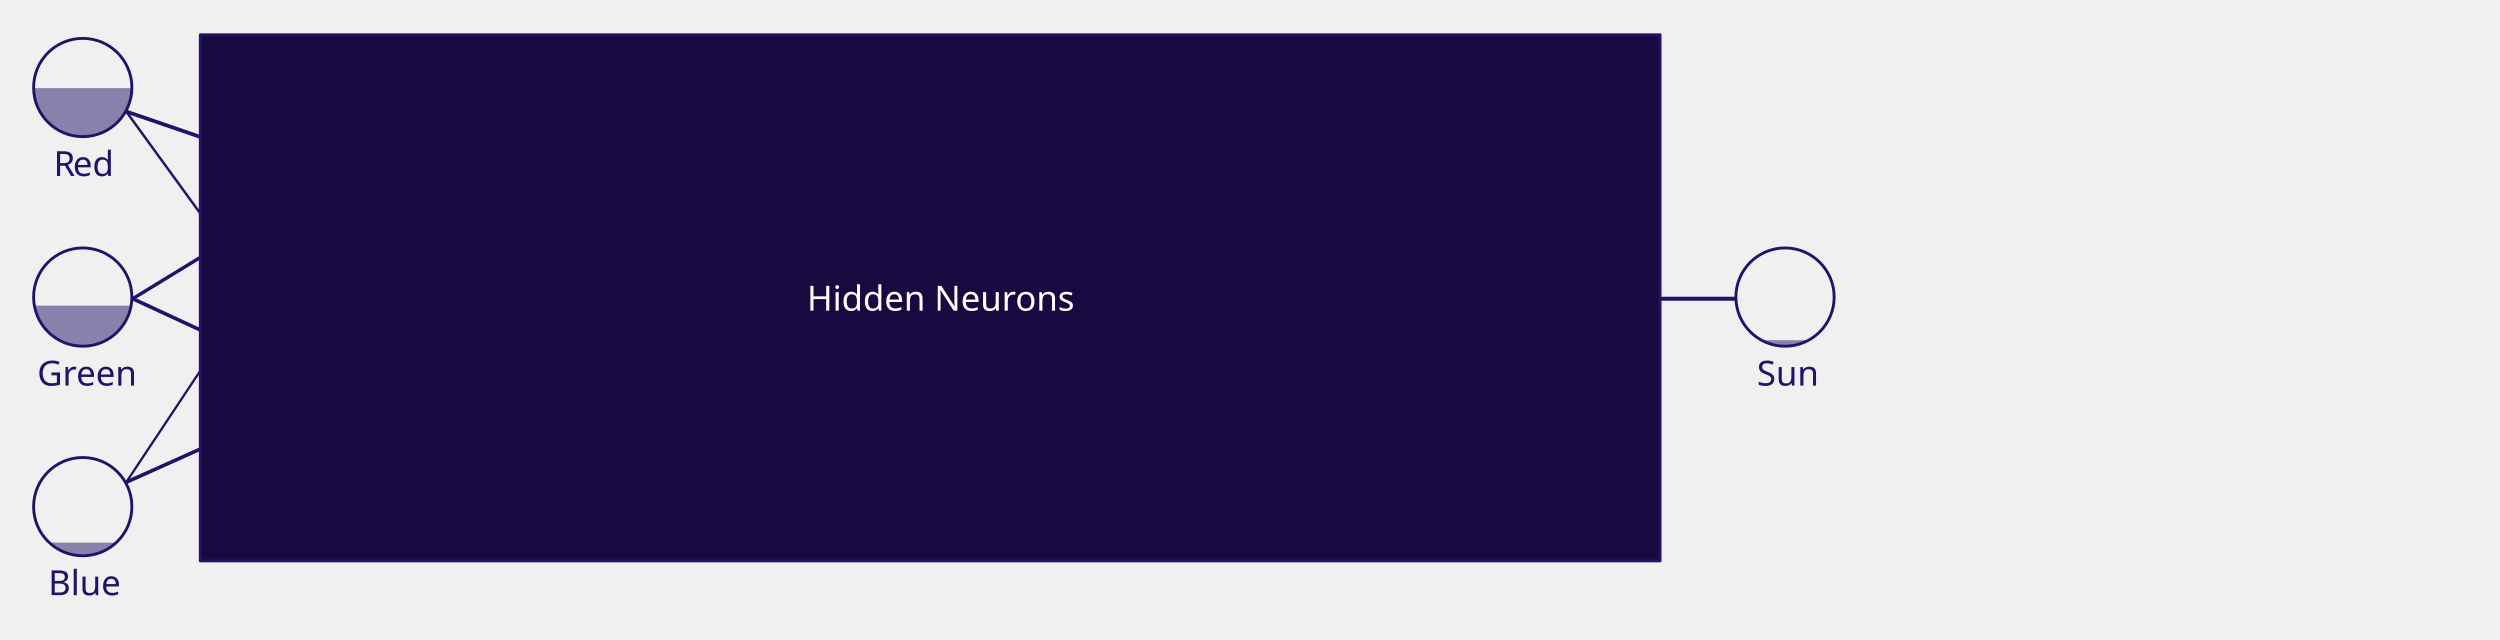
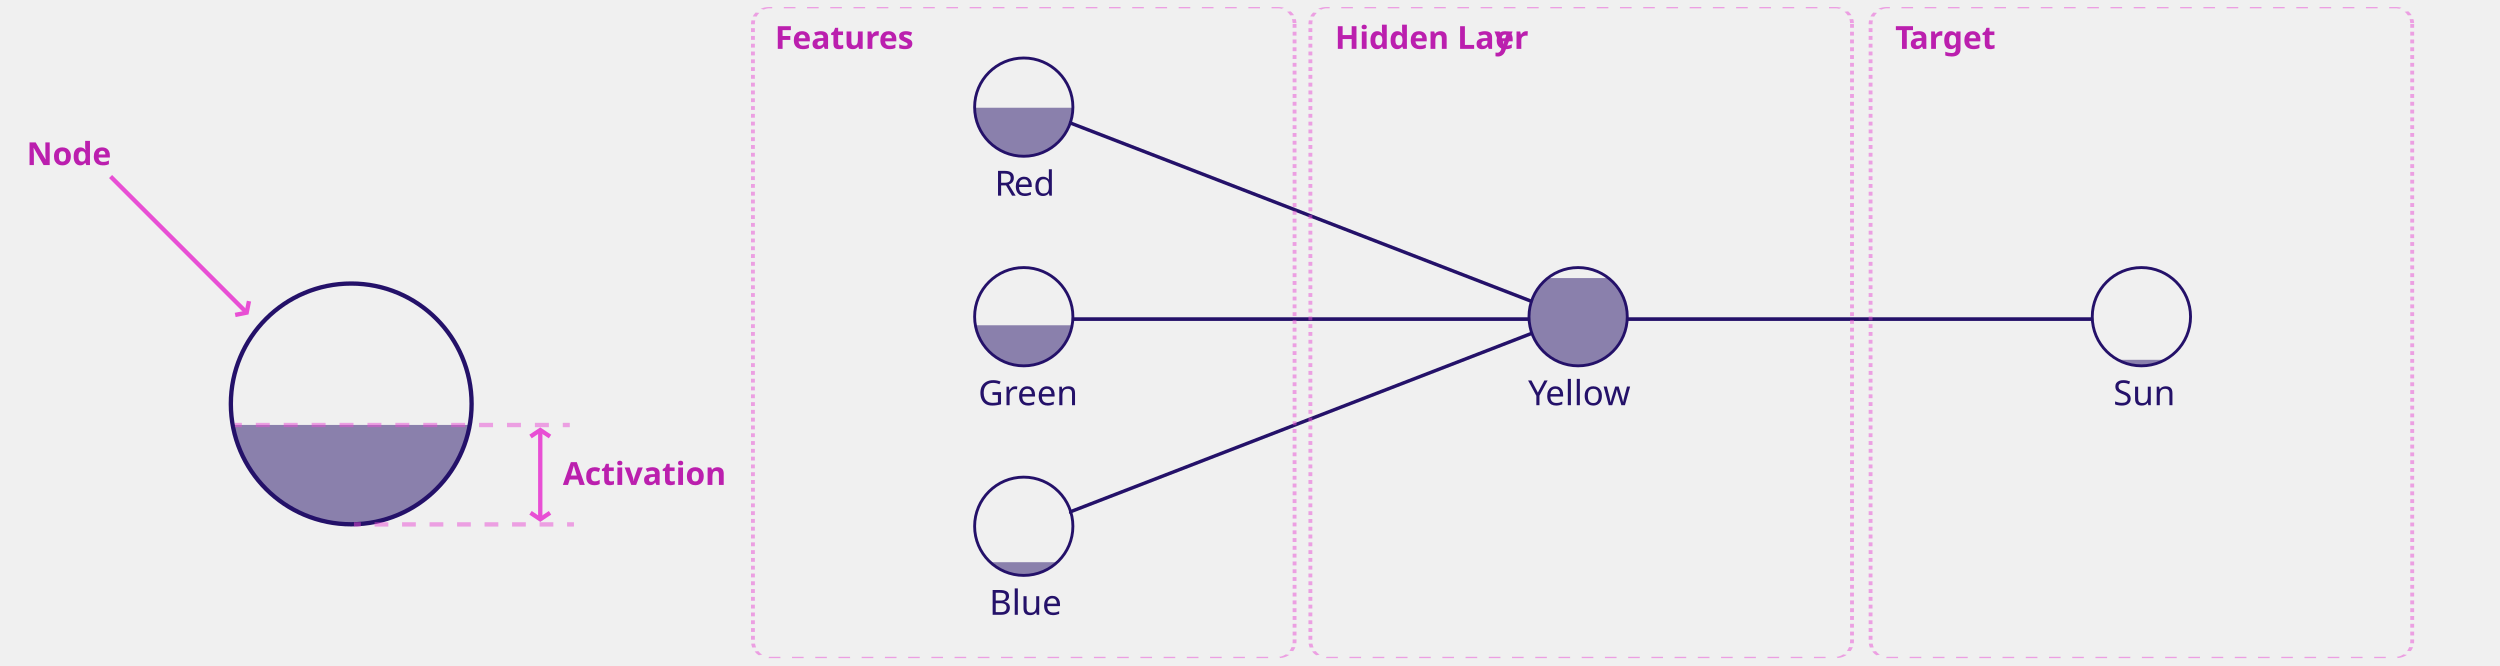
- <svg xmlns="http://www.w3.org/2000/svg" width="100%" height="100%" viewBox="0 0 1729 442" version="1.1" xml:space="preserve" style="fill-rule:evenodd;clip-rule:evenodd;stroke-linejoin:round;stroke-miterlimit:1.5;">
-   <g transform="matrix(1,0,0,1,-1950.45,0)">
-     <g id="Artboard1" transform="matrix(1.60022,0,0,0.408766,1950.45,0)">
+ <svg xmlns="http://www.w3.org/2000/svg" width="100%" height="100%" viewBox="0 0 1729 460" version="1.1" xml:space="preserve" style="fill-rule:evenodd;clip-rule:evenodd;stroke-linejoin:round;stroke-miterlimit:1.5;">
+   <g transform="matrix(1,0,0,1,-1950.45,-653.645)">
+     <g id="Artboard1" transform="matrix(1.60022,0,0,0.425448,1950.45,653.645)">
      <rect x="0" y="0" width="1080" height="1080" style="fill:none;" />
-       <g transform="matrix(0.562274,0,0,1.66418,-11.997,-37.6514)">
+       <g transform="matrix(0.562274,0,0,1.59893,466.062,-4.28132)">
+         <g transform="matrix(4.63315,0,0,6.12815,-1399.16,-5888.88)">
+           <g transform="matrix(5.75714,0,0,5.75714,393.239,1028.62)">
+                     </g>
+           <text x="376.595px" y="1028.62px" style="font-family:'BwQuintaPro-Medium', 'Bw Quinta Pro';font-weight:500;font-size:5.757px;fill:rgb(36,17,105);">Y<tspan x="379.457px " y="1028.62px ">e</tspan>llo<tspan x="389.071px " y="1028.62px ">w</tspan>
+           </text>
+         </g>
+         <g transform="matrix(1.11141,0,0,1.47003,-2066.46,-938.25)">
+           <path d="M2225.93,832.372C2233.85,838.596 2238.94,848.26 2238.94,859.103C2238.94,877.857 2223.71,893.084 2204.96,893.084C2186.2,893.084 2170.98,877.857 2170.98,859.103C2170.98,848.26 2176.07,838.596 2183.99,832.372L2225.93,832.372Z" style="fill:rgb(36,17,105);fill-opacity:0.5;" />
+         </g>
+         <g transform="matrix(0.436167,0,0,0.576907,-487.36,253.372)">
+           <circle cx="1998.09" cy="123.558" r="86.588" style="fill:none;stroke:rgb(36,17,105);stroke-width:5.1px;" />
+         </g>
+       </g>
+       <g transform="matrix(0.562274,0,0,1.59893,394.7,-4.28132)">
        <g transform="matrix(4.63315,0,0,6.12815,-1682.27,-6101.94)">
          <g transform="matrix(5.75714,0,0,5.75714,386.135,1028.62)">
                    </g>
          <text x="376.595px" y="1028.62px" style="font-family:'BwQuintaPro-Medium', 'Bw Quinta Pro';font-weight:500;font-size:5.757px;fill:rgb(36,17,105);">R<tspan x="379.796px " y="1028.62px ">e</tspan>d</text>
        </g>
        <g transform="matrix(0.436167,0,0,0.576907,-786.566,40.3078)">
          <path d="M2084.67,124.615C2084.11,171.918 2045.53,210.146 1998.09,210.146C1950.65,210.146 1912.08,171.918 1911.51,124.615L2084.67,124.615Z" style="fill:rgb(36,17,105);fill-opacity:0.5;" />
        </g>
        <g transform="matrix(0.436167,0,0,0.576907,-786.566,40.3078)">
          <circle cx="1998.09" cy="123.558" r="86.588" style="fill:none;stroke:rgb(36,17,105);stroke-width:5.1px;" />
        </g>
      </g>
-       <g transform="matrix(0.562274,0,0,1.66418,-11.997,-21.116)">
+       <g transform="matrix(0.562274,0,0,1.59893,394.7,11.6058)">
        <g transform="matrix(4.63315,0,0,6.12815,-1694.8,-5898.82)">
          <g transform="matrix(5.75714,0,0,5.75714,391.748,1028.62)">
                    </g>
          <text x="376.595px" y="1028.62px" style="font-family:'BwQuintaPro-Medium', 'Bw Quinta Pro';font-weight:500;font-size:5.757px;fill:rgb(36,17,105);">Green</text>
        </g>
        <g transform="matrix(0.436167,0,0,0.576907,-786.566,243.436)">
          <path d="M2083.36,138.694C2076.19,179.278 2040.72,210.146 1998.09,210.146C1955.47,210.146 1919.99,179.278 1912.83,138.694L2083.36,138.694Z" style="fill:rgb(36,17,105);fill-opacity:0.5;" />
        </g>
        <g transform="matrix(0.436167,0,0,0.576907,-786.566,243.436)">
          <circle cx="1998.09" cy="123.558" r="86.588" style="fill:none;stroke:rgb(36,17,105);stroke-width:5.1px;" />
        </g>
      </g>
-       <g transform="matrix(0.562274,0,0,1.66418,560.288,-37.6514)">
+       <g transform="matrix(7.72199e-17,-1.59831,0.209825,2.60459e-17,693.493,635.945)">
+         <path d="M73.365,47.1L73.365,1004.29" style="fill:none;stroke:rgb(36,17,105);stroke-width:3.73px;stroke-linecap:round;" />
+       </g>
+       <g transform="matrix(7.56572e-17,-1.59831,0.205579,2.60459e-17,454.044,635.945)">
+         <path d="M73.365,47.1L73.365,1004.29" style="fill:none;stroke:rgb(36,17,105);stroke-width:3.74px;stroke-linecap:round;" />
+       </g>
+       <g transform="matrix(7.56572e-17,-1.59831,0.205579,2.60459e-17,454.044,635.945)">
+         <path d="M273.034,40.453L91.389,1011.23" style="fill:none;stroke:rgb(36,17,105);stroke-width:3.74px;stroke-linecap:round;" />
+       </g>
+       <g transform="matrix(7.56572e-17,1.59831,0.205579,-2.60459e-17,454.044,395.908)">
+         <path d="M273.034,40.453L91.389,1011.23" style="fill:none;stroke:rgb(36,17,105);stroke-width:3.74px;stroke-linecap:round;" />
+       </g>
+       <g transform="matrix(0.562274,0,0,1.59893,394.7,21.3534)">
+         <g transform="matrix(4.63315,0,0,6.12815,-1686.4,-5691.85)">
+           <g transform="matrix(5.75714,0,0,5.75714,387.781,1028.62)">
+                     </g>
+           <text x="376.595px" y="1028.62px" style="font-family:'BwQuintaPro-Medium', 'Bw Quinta Pro';font-weight:500;font-size:5.757px;fill:rgb(36,17,105);">Blue</text>
+         </g>
+         <g transform="matrix(1.11141,0,0,1.47003,-2087.81,-2.01841)">
+           <path d="M1978.11,381.123C1972.04,386.776 1963.9,390.235 1954.96,390.235C1946.02,390.235 1937.88,386.776 1931.81,381.123L1978.11,381.123Z" style="fill:rgb(36,17,105);fill-opacity:0.5;" />
+         </g>
+         <g transform="matrix(0.436167,0,0,0.576907,-786.566,450.403)">
+           <circle cx="1998.09" cy="123.558" r="86.588" style="fill:none;stroke:rgb(36,17,105);stroke-width:5.1px;" />
+         </g>
+       </g>
+       <g transform="matrix(1.98379,0,0,2.50284,-3081.39,-1658.01)">
+         <path d="M2078.81,677.983L2078.81,1078.93C2078.81,1084.75 2077.23,1089.48 2075.27,1089.48L1964.35,1089.48C1962.39,1089.48 1960.81,1084.75 1960.81,1078.93L1960.81,677.983C1960.81,672.158 1962.39,667.429 1964.35,667.429L2075.27,667.429C2077.23,667.429 2078.81,672.158 2078.81,677.983Z" style="fill:none;stroke:rgb(232,79,212);stroke-opacity:0.5;stroke-width:0.84px;stroke-dasharray:2.53,2.53,0,0,0,0;" />
+       </g>
+       <g transform="matrix(1.98379,0,0,2.50284,-3323.5,-1658.01)">
+         <path d="M2078.81,677.983L2078.81,1078.93C2078.81,1084.75 2077.23,1089.48 2075.27,1089.48L1964.35,1089.48C1962.39,1089.48 1960.81,1084.75 1960.81,1078.93L1960.81,677.983C1960.81,672.158 1962.39,667.429 1964.35,667.429L2075.27,667.429C2077.23,667.429 2078.81,672.158 2078.81,677.983Z" style="fill:none;stroke:rgb(232,79,212);stroke-opacity:0.5;stroke-width:0.84px;stroke-dasharray:2.53,2.53,0,0,0,0;" />
+       </g>
+       <g transform="matrix(1.98379,0,0,2.50284,-3564.42,-1658.01)">
+         <path d="M2078.81,677.983L2078.81,1078.93C2078.81,1084.75 2077.23,1089.48 2075.27,1089.48L1964.35,1089.48C1962.39,1089.48 1960.81,1084.75 1960.81,1078.93L1960.81,677.983C1960.81,672.158 1962.39,667.429 1964.35,667.429L2075.27,667.429C2077.23,667.429 2078.81,672.158 2078.81,677.983Z" style="fill:none;stroke:rgb(232,79,212);stroke-opacity:0.5;stroke-width:0.84px;stroke-dasharray:2.53,2.53,0,0,0,0;" />
+       </g>
+       <g transform="matrix(0.624914,0,0,2.35046,-1712.08,-1508.24)">
+         <g transform="matrix(1,-0,-0,1,2739.7,641.676)">
+           <path d="M172.198,208.259L170.607,216.214L162.653,217.805" style="fill:none;stroke:rgb(232,79,212);stroke-width:3px;stroke-linejoin:miter;stroke-miterlimit:10;" />
+           <path d="M76.476,122.082C76.476,122.082 159.293,204.899 170.607,216.214" style="fill:none;stroke:rgb(232,79,212);stroke-width:3px;" />
+         </g>
+       </g>
+       <g transform="matrix(2.6051,0,0,9.79847,-646.139,-9999.41)">
+         <g transform="matrix(5.27738,0,0,5.27738,397.124,1028.62)">
+                 </g>
+         <text x="376.595px" y="1028.62px" style="font-family:'BwQuintaPro-Black', 'Bw Quinta Pro';font-weight:900;font-size:5.277px;fill:rgb(187,31,174);">Features</text>
+       </g>
+       <g transform="matrix(2.6051,0,0,9.79847,-969.516,-9810.51)">
+         <g transform="matrix(5.27738,0,0,5.27738,389.356,1028.62)">
+                 </g>
+         <text x="376.595px" y="1028.62px" style="font-family:'BwQuintaPro-Black', 'Bw Quinta Pro';font-weight:900;font-size:5.277px;fill:rgb(187,31,174);">Node</text>
+       </g>
+       <g transform="matrix(2.6051,0,0,9.79847,-737.807,-9290.6)">
+         <g transform="matrix(5.27738,0,0,5.27738,400.961,1028.62)">
+                 </g>
+         <text x="376.595px" y="1028.62px" style="font-family:'BwQuintaPro-Black', 'Bw Quinta Pro';font-weight:900;font-size:5.277px;fill:rgb(187,31,174);">Activation</text>
+       </g>
+       <g transform="matrix(0.600847,0,0,2.25994,-1048.75,377.363)">
+         <path d="M2083.36,138.694C2076.19,179.278 2040.72,210.146 1998.09,210.146C1955.47,210.146 1919.99,179.278 1912.83,138.694L2083.36,138.694Z" style="fill:rgb(36,17,105);fill-opacity:0.5;" />
+       </g>
+       <g transform="matrix(0.600847,0,0,2.25994,-1048.75,377.363)">
+         <circle cx="1998.09" cy="123.558" r="86.588" style="fill:none;stroke:rgb(36,17,105);stroke-width:3.12px;" />
+       </g>
+       <g transform="matrix(0.463157,0,0,2.35046,-1225.82,-1410.35)">
+         <path d="M2865.84,895.466L2865.84,892.466L2872.35,892.466L2872.35,895.466L2865.84,895.466ZM2885.37,895.466L2885.37,892.466L2898.39,892.466L2898.39,895.466L2885.37,895.466ZM2911.41,895.466L2911.41,892.466L2924.43,892.466L2924.43,895.466L2911.41,895.466ZM2937.45,895.466L2937.45,892.466L2950.48,892.466L2950.48,895.466L2937.45,895.466ZM2963.5,895.466L2963.5,892.466L2976.52,892.466L2976.52,895.466L2963.5,895.466ZM2989.54,895.466L2989.54,892.466L3002.56,892.466L3002.56,895.466L2989.54,895.466ZM3015.58,895.466L3015.58,892.466L3028.6,892.466L3028.6,895.466L3015.58,895.466ZM3041.62,895.466L3041.62,892.466L3054.65,892.466L3054.65,895.466L3041.62,895.466ZM3067.67,895.466L3067.67,892.466L3080.69,892.466L3080.69,895.466L3067.67,895.466ZM3093.71,895.466L3093.71,892.466L3106.73,892.466L3106.73,895.466L3093.71,895.466ZM3119.75,895.466L3119.75,892.466L3132.77,892.466L3132.77,895.466L3119.75,895.466ZM3145.8,895.466L3145.8,892.466L3158.82,892.466L3158.82,895.466L3145.8,895.466ZM3171.84,895.466L3171.84,892.466L3178.35,892.466L3178.35,895.466L3171.84,895.466Z" style="fill:rgb(232,79,212);fill-opacity:0.5;" />
+       </g>
+       <g transform="matrix(0.786439,0,0,2.35046,-2273.37,-1248.78)">
+         <path d="M3085.22,895.466L3085.22,892.466L3089,892.466L3089,895.466L3085.22,895.466ZM3096.56,895.466L3096.56,892.466L3104.12,892.466L3104.12,895.466L3096.56,895.466ZM3111.67,895.466L3111.67,892.466L3119.23,892.466L3119.23,895.466L3111.67,895.466ZM3126.78,895.466L3126.78,892.466L3134.34,892.466L3134.34,895.466L3126.78,895.466ZM3141.9,895.466L3141.9,892.466L3149.45,892.466L3149.45,895.466L3141.9,895.466ZM3157.01,895.466L3157.01,892.466L3164.57,892.466L3164.57,895.466L3157.01,895.466ZM3172.12,895.466L3172.12,892.466L3179.68,892.466L3179.68,895.466L3172.12,895.466ZM3187.24,895.466L3187.24,892.466L3194.8,892.466L3194.8,895.466L3187.24,895.466ZM3202.35,895.466L3202.35,892.466L3206.13,892.466L3206.13,895.466L3202.35,895.466Z" style="fill:rgb(232,79,212);fill-opacity:0.5;" />
+       </g>
+       <g transform="matrix(0.624914,0,0,2.35046,-1764.5,-1415.28)">
+         <g transform="matrix(1,-0,-0,1,2823.58,602.129)">
+           <path d="M380.401,301.888L373.651,297.388L366.901,301.888" style="fill:none;stroke:rgb(232,79,212);stroke-width:3px;stroke-linejoin:miter;stroke-miterlimit:10;" />
+           <path d="M380.401,354.655L373.651,359.155L366.901,354.655" style="fill:none;stroke:rgb(232,79,212);stroke-width:3px;stroke-linejoin:miter;stroke-miterlimit:10;" />
+           <path d="M373.651,297.388L373.651,359.155" style="fill:none;stroke:rgb(232,79,212);stroke-width:3px;" />
+         </g>
+       </g>
+       <g transform="matrix(0.562274,0,0,1.59893,714.315,-4.28132)">
        <g transform="matrix(4.63315,0,0,6.12815,-1390.85,-5888.88)">
          <g transform="matrix(5.75714,0,0,5.75714,386.003,1028.62)">
                    </g>
          <text x="376.595px" y="1028.62px" style="font-family:'BwQuintaPro-Medium', 'Bw Quinta Pro';font-weight:500;font-size:5.757px;fill:rgb(36,17,105);">Sun</text>
        </g>
        <g transform="matrix(1.11141,0,0,1.47003,-2074.27,0.244047)">
          <path d="M2220.59,250.5C2215.74,253.154 2210.19,254.664 2204.28,254.664C2198.38,254.664 2192.82,253.154 2187.98,250.5L2220.59,250.5Z" style="fill:rgb(36,17,105);fill-opacity:0.5;" />
        </g>
        <g transform="matrix(0.436167,0,0,0.576907,-495.92,253.372)">
          <circle cx="1998.09" cy="123.558" r="86.588" style="fill:none;stroke:rgb(36,17,105);stroke-width:5.1px;" />
        </g>
      </g>
-       <g transform="matrix(4.63011e-17,-2.44639,0.125811,3.98661e-17,51.4321,684.879)">
-         <path d="M73.365,47.1L154.594,706.799" style="fill:none;stroke:rgb(36,17,105);stroke-width:2.77px;stroke-linecap:round;" />
+       <g transform="matrix(2.6051,0,0,9.79847,-161.973,-9999.41)">
+         <g transform="matrix(5.27738,0,0,5.27738,391.546,1028.62)">
+                 </g>
+         <text x="376.595px" y="1028.62px" style="font-family:'BwQuintaPro-Black', 'Bw Quinta Pro';font-weight:900;font-size:5.277px;fill:rgb(187,31,174);">T<tspan x="378.96px " y="1028.62px ">a</tspan>rget</text>
      </g>
-       <g transform="matrix(4.63011e-17,-2.44639,0.125811,3.98661e-17,51.4321,684.879)">
-         <path d="M73.365,47.1L11.862,706.799" style="fill:none;stroke:rgb(36,17,105);stroke-width:2.77px;stroke-linecap:round;" />
-       </g>
-       <g transform="matrix(4.63011e-17,-2.44639,0.125811,3.98661e-17,623.333,684.879)">
-         <path d="M73.365,47.1L73.365,1004.29" style="fill:none;stroke:rgb(36,17,105);stroke-width:2.77px;stroke-linecap:round;" />
-       </g>
-       <g transform="matrix(4.73688e-17,-2.12127,0.128712,3.45681e-17,50.9227,618.934)">
-         <path d="M202.835,28.207L148.159,698.661" style="fill:none;stroke:rgb(36,17,105);stroke-width:3.17px;stroke-linecap:round;" />
-       </g>
-       <g transform="matrix(4.73688e-17,-2.12127,0.128712,3.45681e-17,50.9227,618.934)">
-         <path d="M202.835,28.207L-19.968,709.699" style="fill:none;stroke:rgb(36,17,105);stroke-width:3.17px;stroke-linecap:round;" />
-       </g>
-       <g transform="matrix(4.73688e-17,2.12127,0.128712,-3.45681e-17,50.9227,385.638)">
-         <path d="M202.835,28.207L129.584,716.198" style="fill:none;stroke:rgb(36,17,105);stroke-width:3.17px;stroke-linecap:round;" />
-       </g>
-       <g transform="matrix(4.73688e-17,2.12127,0.128712,-3.45681e-17,50.9227,385.638)">
-         <path d="M202.835,28.207L-37.787,701.215" style="fill:none;stroke:rgb(36,17,105);stroke-width:3.17px;stroke-linecap:round;" />
-       </g>
-       <g transform="matrix(0.562274,0,0,1.66418,-11.997,-10.9705)">
-         <g transform="matrix(4.63315,0,0,6.12815,-1686.4,-5691.85)">
-           <g transform="matrix(5.75714,0,0,5.75714,387.781,1028.62)">
-                     </g>
-           <text x="376.595px" y="1028.62px" style="font-family:'BwQuintaPro-Medium', 'Bw Quinta Pro';font-weight:500;font-size:5.757px;fill:rgb(36,17,105);">Blue</text>
-         </g>
-         <g transform="matrix(1.11141,0,0,1.47003,-2087.81,-2.01841)">
-           <path d="M1978.11,381.123C1972.04,386.776 1963.9,390.235 1954.96,390.235C1946.02,390.235 1937.88,386.776 1931.81,381.123L1978.11,381.123Z" style="fill:rgb(36,17,105);fill-opacity:0.5;" />
-         </g>
-         <g transform="matrix(0.436167,0,0,0.576907,-786.566,450.403)">
-           <circle cx="1998.09" cy="123.558" r="86.588" style="fill:none;stroke:rgb(36,17,105);stroke-width:5.1px;" />
-         </g>
-       </g>
-       <g transform="matrix(0.61977,0,0,2.42828,-1192.66,-21.7852)">
-         <rect x="2064.04" y="33.228" width="1017.95" height="366.547" style="fill:rgb(24,10,64);stroke:rgb(36,17,105);stroke-width:2.02px;" />
-       </g>
-       <g transform="matrix(2.6051,0,0,10.1983,-632.295,-9964.53)">
-         <g transform="matrix(5.75714,0,0,5.75714,417.206,1028.62)">
+       <g transform="matrix(2.6051,0,0,9.79847,-404.089,-9999.41)">
+         <g transform="matrix(5.27738,0,0,5.27738,407.996,1028.62)">
                </g>
-         <text x="376.595px" y="1028.62px" style="font-family:'BwQuintaPro-Medium', 'Bw Quinta Pro';font-weight:500;font-size:5.757px;fill:white;">Hidden Neurons</text>
+         <text x="376.595px" y="1028.62px" style="font-family:'BwQuintaPro-Black', 'Bw Quinta Pro';font-weight:900;font-size:5.277px;fill:rgb(187,31,174);">Hidden Lay<tspan x="403.183px " y="1028.62px ">e</tspan>r</text>
      </g>
    </g>
  </g>
</svg>
